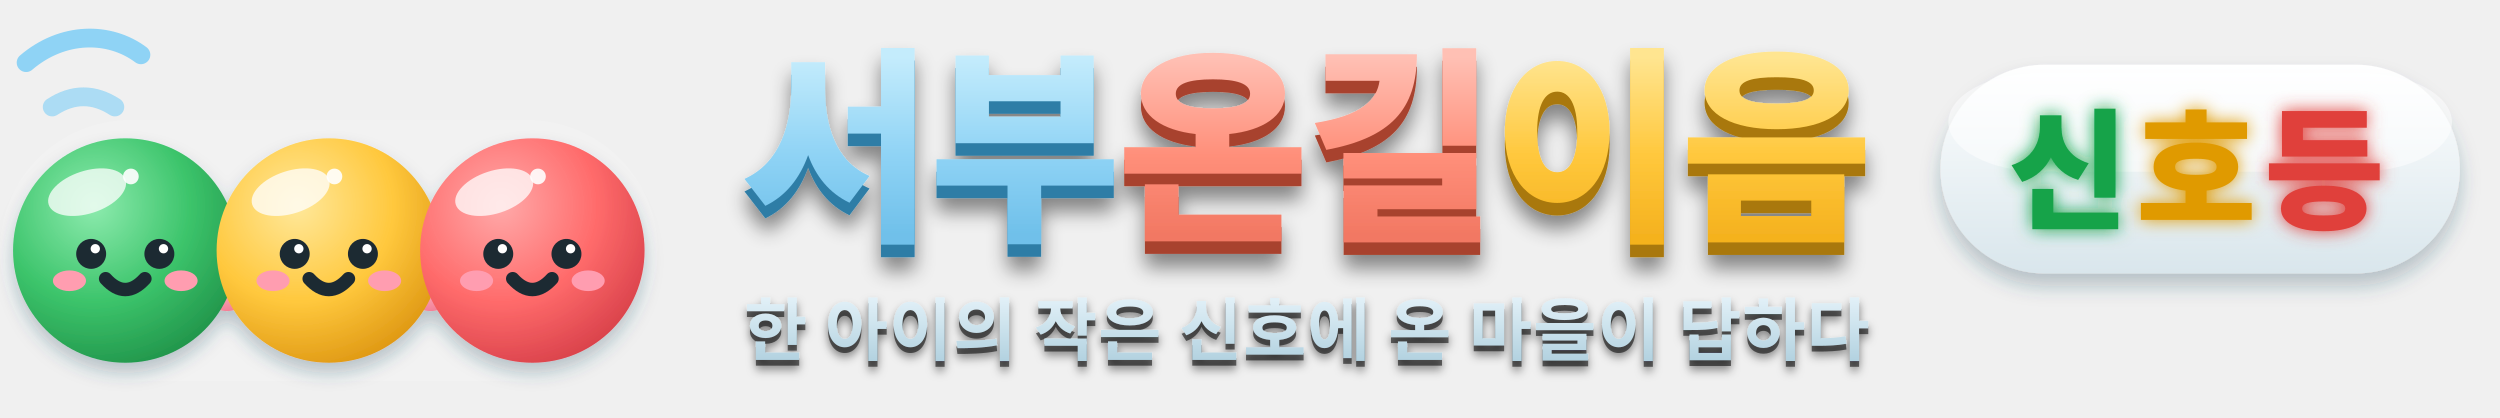
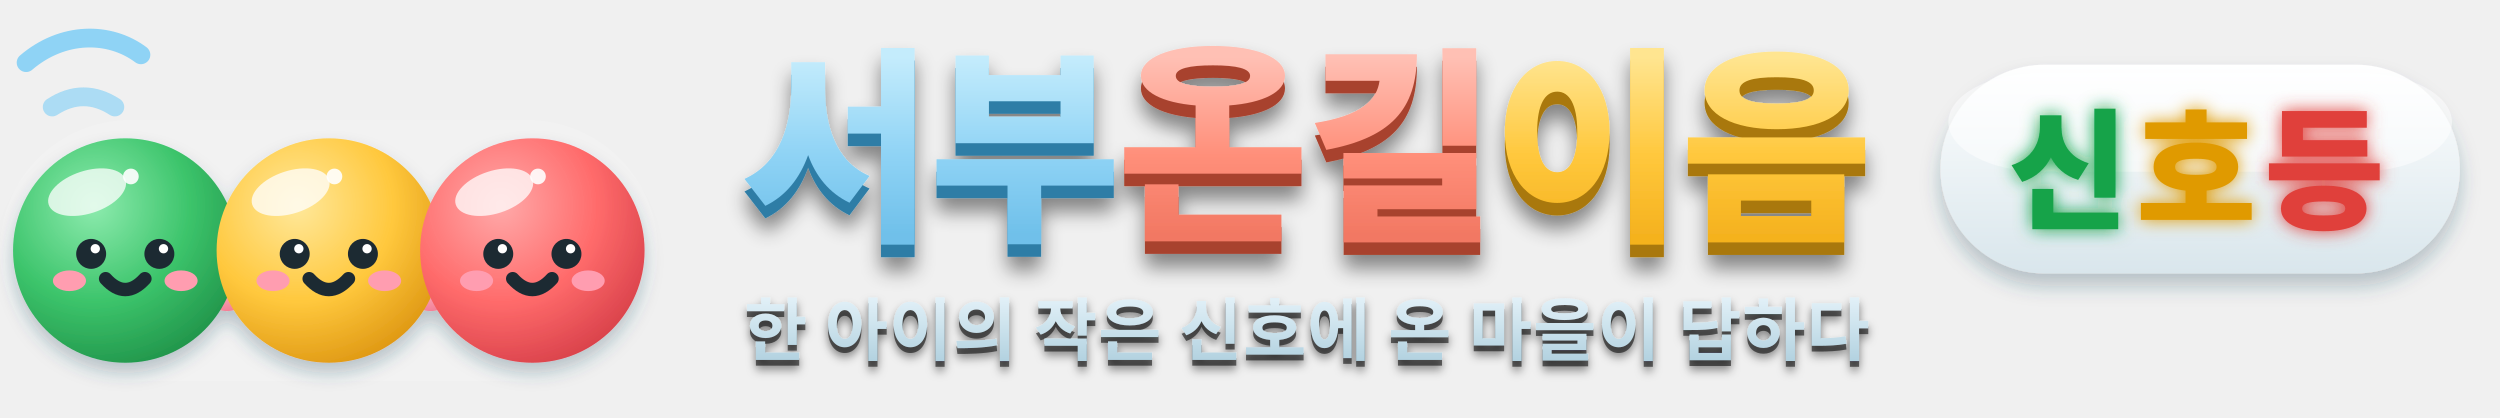
<svg xmlns="http://www.w3.org/2000/svg" viewBox="0 0 479 80" width="479" height="80" role="img" aria-label="서부온길이음 신호등">
  <g transform="translate(0 0) scale(1.0)">
    <defs>
      <radialGradient id="tdg" cx="36%" cy="30%" r="78%">
        <stop offset="0" stop-color="#8DEBAE" />
        <stop offset=".55" stop-color="#3CC46B" />
        <stop offset="1" stop-color="#1F9148" />
      </radialGradient>
      <radialGradient id="tdy" cx="36%" cy="30%" r="78%">
        <stop offset="0" stop-color="#FFE89A" />
        <stop offset=".55" stop-color="#FFC83D" />
        <stop offset="1" stop-color="#DC9410" />
      </radialGradient>
      <radialGradient id="tdr" cx="36%" cy="30%" r="78%">
        <stop offset="0" stop-color="#FFA9A9" />
        <stop offset=".55" stop-color="#FF6B6B" />
        <stop offset="1" stop-color="#D63E48" />
      </radialGradient>
      <radialGradient id="tdh" cx="40%" cy="35%" r="70%">
        <stop offset="0" stop-color="#FFC2CE" />
        <stop offset="1" stop-color="#F27C93" />
      </radialGradient>
      <filter id="tds" x="-20%" y="-20%" width="140%" height="150%">
        <feDropShadow dx="0" dy="2" stdDeviation="1.6" flood-color="#1E4A60" flood-opacity=".28" />
      </filter>
      <linearGradient id="tdp" x1="0" y1="0" x2="0" y2="1">
        <stop offset="0" stop-color="#F6FBFE" />
        <stop offset="1" stop-color="#D9ECF6" />
      </linearGradient>
    </defs>
    <rect x="0" y="23" width="126" height="50" rx="25" fill="#FFFFFF" opacity=".14" />
    <path d="M5 12c7-6 16-6 22-1.5" fill="none" stroke="#8FD3F5" stroke-width="3.6" stroke-linecap="round" />
    <path d="M10 20.5c4-2.6 8-2.6 12 0" fill="none" stroke="#8FD3F5" stroke-width="3.6" stroke-linecap="round" opacity=".7" />
    <g filter="url(#tds)">
      <circle cx="43.5" cy="55" r="4.6" fill="url(#tdh)" />
      <circle cx="82.5" cy="55" r="4.6" fill="url(#tdh)" />
      <circle cx="24" cy="48" r="21.5" fill="url(#tdg)" />
      <ellipse cx="16.69" cy="36.82" rx="7.74" ry="4.085" fill="#fff" opacity=".75" transform="rotate(-18 16.69 36.82)" />
      <circle cx="25.075" cy="33.81" r="1.505" fill="#fff" opacity=".9" />
      <circle cx="17.466" cy="48.645" r="2.871" fill="#1E2A33" />
      <circle cx="30.534" cy="48.645" r="2.871" fill="#1E2A33" />
      <circle cx="18.258" cy="47.655" r="0.891" fill="#fff" />
      <circle cx="31.326" cy="47.655" r="0.891" fill="#fff" />
      <path d="M20.238 53.397q3.762 4.158 7.524 0" fill="none" stroke="#1E2A33" stroke-width="2.574" stroke-linecap="round" />
      <ellipse cx="13.308" cy="53.793" rx="3.168" ry="1.98" fill="#FF9DB0" />
      <ellipse cx="34.692" cy="53.793" rx="3.168" ry="1.98" fill="#FF9DB0" />
      <circle cx="63" cy="48" r="21.5" fill="url(#tdy)" />
      <ellipse cx="55.69" cy="36.82" rx="7.74" ry="4.085" fill="#fff" opacity=".75" transform="rotate(-18 55.69 36.82)" />
      <circle cx="64.075" cy="33.81" r="1.505" fill="#fff" opacity=".9" />
      <circle cx="56.466" cy="48.645" r="2.871" fill="#1E2A33" />
      <circle cx="69.534" cy="48.645" r="2.871" fill="#1E2A33" />
      <circle cx="57.258" cy="47.655" r="0.891" fill="#fff" />
      <circle cx="70.326" cy="47.655" r="0.891" fill="#fff" />
      <path d="M59.238 53.397q3.762 4.158 7.524 0" fill="none" stroke="#1E2A33" stroke-width="2.574" stroke-linecap="round" />
      <ellipse cx="52.308" cy="53.793" rx="3.168" ry="1.98" fill="#FF9DB0" />
      <ellipse cx="73.692" cy="53.793" rx="3.168" ry="1.98" fill="#FF9DB0" />
      <circle cx="102" cy="48" r="21.5" fill="url(#tdr)" />
      <ellipse cx="94.69" cy="36.82" rx="7.74" ry="4.085" fill="#fff" opacity=".75" transform="rotate(-18 94.69 36.82)" />
      <circle cx="103.075" cy="33.81" r="1.505" fill="#fff" opacity=".9" />
      <circle cx="95.466" cy="48.645" r="2.871" fill="#1E2A33" />
      <circle cx="108.534" cy="48.645" r="2.871" fill="#1E2A33" />
      <circle cx="96.258" cy="47.655" r="0.891" fill="#fff" />
      <circle cx="109.326" cy="47.655" r="0.891" fill="#fff" />
      <path d="M98.238 53.397q3.762 4.158 7.524 0" fill="none" stroke="#1E2A33" stroke-width="2.574" stroke-linecap="round" />
      <ellipse cx="91.308" cy="53.793" rx="3.168" ry="1.98" fill="#FF9DB0" />
      <ellipse cx="112.692" cy="53.793" rx="3.168" ry="1.98" fill="#FF9DB0" />
    </g>
  </g>
  <defs>
    <linearGradient id="wdsky" x1="0" y1="11.0" x2="0" y2="45.0" gradientUnits="userSpaceOnUse">
      <stop offset="0" stop-color="#C4ECFC" />
      <stop offset=".55" stop-color="#8FD3F5" />
      <stop offset="1" stop-color="#6FC0EA" />
    </linearGradient>
    <linearGradient id="wdcoral" x1="0" y1="11.0" x2="0" y2="45.0" gradientUnits="userSpaceOnUse">
      <stop offset="0" stop-color="#FFC0B4" />
      <stop offset=".55" stop-color="#FF8F7A" />
      <stop offset="1" stop-color="#F27863" />
    </linearGradient>
    <linearGradient id="wdsun" x1="0" y1="11.0" x2="0" y2="45.0" gradientUnits="userSpaceOnUse">
      <stop offset="0" stop-color="#FFE590" />
      <stop offset=".55" stop-color="#FFC83D" />
      <stop offset="1" stop-color="#F5B21F" />
    </linearGradient>
    <filter id="wdws" x="-5%" y="-20%" width="110%" height="150%">
      <feDropShadow dx="0" dy="2.6" stdDeviation="1.8" flood-color="#000" flood-opacity=".45" />
    </filter>
  </defs>
  <g filter="url(#wdws)">
    <path d="M168.80 9.20V20.44H162.44V25.60H168.80V46.88H175.24V9.20ZM151.60 11.92V16.68C151.60 23.92 149.48 31.20 142.64 34.28L146.64 39.44C150.68 37.48 153.28 34.04 154.84 29.72C156.32 33.76 158.84 36.96 162.76 38.84L166.60 33.72C159.96 30.84 158.08 23.96 158.08 16.68V11.92Z M183.08 10.64V27.44H209.56V10.64H203.20V14.40H189.48V10.64ZM189.48 19.40H203.20V22.36H189.48ZM179.44 30.52V35.56H193.04V46.80H199.48V35.56H213.40V30.52Z" fill="#2F7DA6" transform="translate(0 2.4)" />
-     <path d="M232.40 15.20C237.00 15.20 239.52 16.04 239.52 17.96C239.52 19.92 237.00 20.76 232.40 20.76C227.80 20.76 225.28 19.92 225.28 17.96C225.28 16.04 227.80 15.20 232.40 15.20ZM232.40 10.12C224.16 10.12 218.60 13.16 218.60 17.96C218.60 22.16 222.72 24.96 229.08 25.68V28.20H215.40V33.28H249.36V28.20H235.52V25.68C242.00 25.00 246.20 22.20 246.20 17.96C246.20 13.16 240.64 10.12 232.40 10.12ZM219.36 35.32V46.24H245.52V41.12H225.80V35.32Z M276.36 9.24V27.92H282.84V9.24ZM253.96 10.40V15.48H264.32C263.84 19.08 261.00 22.12 251.92 23.56L254.12 28.72C266.40 26.40 271.48 21.04 271.48 10.40ZM257.44 41.48V46.44H283.60V41.48H263.92V40.08H282.84V29.32H257.40V34.20H276.32V35.52H257.44Z" fill="#A8432F" transform="translate(0 2.4)" />
+     <path d="M232.40 12.52C237.00 12.52 239.52 13.14 239.52 14.54C239.52 15.98 237.00 16.60 232.40 16.60C227.80 16.60 225.28 15.98 225.28 14.54C225.28 13.14 227.80 12.52 232.40 12.52ZM232.40 8.80C224.16 8.80 218.60 11.03 218.60 14.54C218.60 17.62 222.72 19.67 229.08 20.20V28.20H215.40V33.28H249.36V28.20H235.52V20.20C242.00 19.70 246.20 17.65 246.20 14.54C246.20 11.03 240.64 8.80 232.40 8.80ZM219.36 35.32V46.24H245.52V41.12H225.80V35.32Z M276.36 9.24V27.92H282.84V9.24ZM253.96 10.40V15.48H264.32C263.84 19.08 261.00 22.12 251.92 23.56L254.12 28.72C266.40 26.40 271.48 21.04 271.48 10.40ZM257.44 41.48V46.44H283.60V41.48H263.92V40.08H282.84V29.32H257.40V34.20H276.32V35.52H257.44Z" fill="#A8432F" transform="translate(0 2.4)" />
    <path d="M312.32 9.20V46.88H318.80V9.20ZM298.36 11.68C292.60 11.68 288.32 16.92 288.32 25.24C288.32 33.64 292.60 38.88 298.36 38.88C304.12 38.88 308.40 33.64 308.40 25.24C308.40 16.92 304.12 11.68 298.36 11.68ZM298.36 17.56C300.68 17.56 302.20 20.00 302.20 25.24C302.20 30.56 300.68 33.00 298.36 33.00C296.04 33.00 294.52 30.56 294.52 25.24C294.52 20.00 296.04 17.56 298.36 17.56Z M340.40 9.88C332.04 9.88 326.60 12.72 326.60 17.32C326.60 21.92 332.04 24.76 340.40 24.76C348.76 24.76 354.20 21.92 354.20 17.32C354.20 12.72 348.76 9.88 340.40 9.88ZM340.40 14.80C345.08 14.80 347.52 15.52 347.52 17.32C347.52 19.12 345.08 19.84 340.40 19.84C335.72 19.84 333.28 19.12 333.28 17.32C333.28 15.52 335.72 14.80 340.40 14.80ZM327.24 33.40V46.44H353.36V33.40ZM347.04 38.44V41.40H333.56V38.44ZM323.40 26.32V31.36H357.36V26.32Z" fill="#A9780A" transform="translate(0 2.4)" />
    <path d="M168.80 9.20V20.44H162.44V25.60H168.80V46.88H175.24V9.20ZM151.60 11.92V16.68C151.60 23.92 149.48 31.20 142.64 34.28L146.64 39.44C150.68 37.48 153.28 34.04 154.84 29.72C156.32 33.76 158.84 36.96 162.76 38.84L166.60 33.72C159.96 30.84 158.08 23.96 158.08 16.68V11.92Z M183.08 10.64V27.44H209.56V10.64H203.20V14.40H189.48V10.64ZM189.48 19.40H203.20V22.36H189.48ZM179.44 30.52V35.56H193.04V46.80H199.48V35.56H213.40V30.52Z" fill="url(#wdsky)" />
-     <path d="M232.40 15.20C237.00 15.20 239.52 16.04 239.52 17.96C239.52 19.92 237.00 20.76 232.40 20.76C227.80 20.76 225.28 19.92 225.28 17.96C225.28 16.04 227.80 15.20 232.40 15.20ZM232.40 10.12C224.16 10.12 218.60 13.16 218.60 17.96C218.60 22.16 222.72 24.96 229.08 25.68V28.20H215.40V33.28H249.36V28.20H235.52V25.68C242.00 25.00 246.20 22.20 246.20 17.96C246.20 13.16 240.64 10.12 232.40 10.12ZM219.36 35.32V46.24H245.52V41.12H225.80V35.32Z M276.36 9.24V27.92H282.84V9.24ZM253.96 10.40V15.48H264.32C263.84 19.08 261.00 22.12 251.92 23.56L254.12 28.72C266.40 26.40 271.48 21.04 271.48 10.40ZM257.44 41.48V46.44H283.60V41.48H263.92V40.08H282.84V29.32H257.40V34.20H276.32V35.52H257.44Z" fill="url(#wdcoral)" />
+     <path d="M232.40 12.52C237.00 12.52 239.52 13.14 239.52 14.54C239.52 15.98 237.00 16.60 232.40 16.60C227.80 16.60 225.28 15.98 225.28 14.54C225.28 13.14 227.80 12.52 232.40 12.52ZM232.40 8.80C224.16 8.80 218.60 11.03 218.60 14.54C218.60 17.62 222.72 19.67 229.08 20.20V28.20H215.40V33.28H249.36V28.20H235.52V20.20C242.00 19.70 246.20 17.65 246.20 14.54C246.20 11.03 240.64 8.80 232.40 8.80ZM219.36 35.32V46.24H245.52V41.12H225.80V35.32Z M276.36 9.24V27.92H282.84V9.24ZM253.96 10.40V15.48H264.32C263.84 19.08 261.00 22.12 251.92 23.56L254.12 28.72C266.40 26.40 271.48 21.04 271.48 10.40ZM257.44 41.48V46.44H283.60V41.48H263.92V40.08H282.84V29.32H257.40V34.20H276.32V35.52H257.44Z" fill="url(#wdcoral)" />
    <path d="M312.32 9.20V46.88H318.80V9.20ZM298.36 11.68C292.60 11.68 288.32 16.92 288.32 25.24C288.32 33.64 292.60 38.88 298.36 38.88C304.12 38.88 308.40 33.64 308.40 25.24C308.40 16.92 304.12 11.68 298.36 11.68ZM298.36 17.56C300.68 17.56 302.20 20.00 302.20 25.24C302.20 30.56 300.68 33.00 298.36 33.00C296.04 33.00 294.52 30.56 294.52 25.24C294.52 20.00 296.04 17.56 298.36 17.56Z M340.40 9.88C332.04 9.88 326.60 12.72 326.60 17.32C326.60 21.92 332.04 24.76 340.40 24.76C348.76 24.76 354.20 21.92 354.20 17.32C354.20 12.72 348.76 9.88 340.40 9.88ZM340.40 14.80C345.08 14.80 347.52 15.52 347.52 17.32C347.52 19.12 345.08 19.84 340.40 19.84C335.72 19.84 333.28 19.12 333.28 17.32C333.28 15.52 335.72 14.80 340.40 14.80ZM327.24 33.40V46.44H353.36V33.40ZM347.04 38.44V41.40H333.56V38.44ZM323.40 26.32V31.36H357.36V26.32Z" fill="url(#wdsun)" />
  </g>
  <defs>
    <filter id="gld" x="-30%" y="-30%" width="160%" height="160%">
      <feGaussianBlur stdDeviation="1.6" result="b" />
      <feMerge>
        <feMergeNode in="b" />
        <feMergeNode in="SourceGraphic" />
      </feMerge>
    </filter>
    <linearGradient id="bgd" x1="0" y1="0" x2="0" y2="1">
      <stop offset="0" stop-color="#FFFFFF" />
      <stop offset="1" stop-color="#D9E6EC" />
    </linearGradient>
    <filter id="bsd" x="-10%" y="-20%" width="120%" height="160%">
      <feDropShadow dx="0" dy="2.4" stdDeviation="1.8" flood-color="#1E4A60" flood-opacity=".28" />
    </filter>
  </defs>
  <rect x="371.8" y="12.4" width="99.5" height="40" rx="20.0" fill="url(#bgd)" filter="url(#bsd)" />
  <rect x="373.3" y="13.9" width="96.5" height="19.0" rx="18.0" fill="#fff" opacity=".5" />
  <g filter="url(#gld)">
    <path d="M16.48 -21.08V-4.03H20.53V-21.08ZM4.60 -5.70V2.02H21.05V-1.18H8.62V-5.70ZM6.05 -19.80V-17.57C6.05 -14.75 4.78 -11.58 0.62 -10.25L2.65 -7.05C5.33 -7.93 7.10 -9.62 8.15 -11.75C9.15 -9.78 10.83 -8.22 13.38 -7.43L15.40 -10.62C11.38 -11.85 10.18 -14.78 10.18 -17.57V-19.80Z" fill="#16A34A" transform="translate(384.8 41.9)" />
    <path d="M11.43 -11.48C14.10 -11.48 15.40 -11.05 15.40 -9.93C15.40 -8.80 14.10 -8.40 11.43 -8.40C8.75 -8.40 7.45 -8.80 7.45 -9.93C7.45 -11.05 8.75 -11.48 11.43 -11.48ZM9.45 -20.93V-18.45H1.73V-15.28H21.23V-18.45H13.48V-20.93ZM11.43 -14.58C6.45 -14.58 3.33 -12.85 3.33 -9.93C3.33 -7.40 5.62 -5.78 9.45 -5.38V-3.00H0.90V0.23H22.12V-3.00H13.48V-5.38C17.25 -5.80 19.53 -7.43 19.53 -9.93C19.53 -12.85 16.40 -14.58 11.43 -14.58Z" fill="#E09A00" transform="translate(409.3 41.9)" />
    <path d="M0.93 -10.60V-7.35H22.15V-10.60ZM11.43 -6.33C6.33 -6.33 3.23 -4.75 3.23 -1.95C3.23 0.83 6.33 2.40 11.43 2.40C16.53 2.40 19.62 0.83 19.62 -1.95C19.62 -4.75 16.53 -6.33 11.43 -6.33ZM11.43 -3.30C14.28 -3.30 15.55 -2.93 15.55 -1.95C15.55 -0.98 14.28 -0.62 11.43 -0.62C8.58 -0.62 7.30 -0.98 7.30 -1.95C7.30 -2.93 8.58 -3.30 11.43 -3.30ZM3.43 -20.62V-11.90H19.78V-15.05H7.43V-17.43H19.68V-20.62Z" fill="#E0413B" transform="translate(433.8 41.9)" />
  </g>
  <defs>
    <linearGradient id="gdtg" x1="0" y1="55" x2="0" y2="69" gradientUnits="userSpaceOnUse">
      <stop offset="0" stop-color="#EAF6FC" />
      <stop offset="1" stop-color="#B3D2E0" />
    </linearGradient>
    <filter id="gdts" x="-5%" y="-30%" width="110%" height="180%">
      <feDropShadow dx="0" dy="1.1" stdDeviation="0.77" flood-color="#000" flood-opacity=".5" />
    </filter>
  </defs>
  <g filter="url(#gdts)">
    <path d="M146.69 60.07C144.94 60.07 143.69 61.03 143.69 62.41C143.69 63.82 144.94 64.77 146.69 64.77C148.44 64.77 149.69 63.82 149.69 62.41C149.69 61.03 148.44 60.07 146.69 60.07ZM146.69 61.40C147.46 61.40 148.00 61.75 148.00 62.41C148.00 63.08 147.46 63.44 146.69 63.44C145.91 63.44 145.37 63.08 145.37 62.41C145.37 61.75 145.91 61.40 146.69 61.40ZM150.93 56.99V66.09H152.68V62.15H154.30V60.70H152.68V56.99ZM145.82 56.98V58.27H143.11V59.64H150.26V58.27H147.56V56.98ZM144.83 65.41V68.96H153.12V67.55H146.60V65.41Z  M161.85 57.82C160.00 57.82 158.65 59.51 158.65 62.18C158.65 64.84 160.00 66.54 161.85 66.54C163.69 66.54 165.05 64.84 165.05 62.18C165.05 59.51 163.69 57.82 161.85 57.82ZM161.85 59.41C162.75 59.41 163.37 60.37 163.37 62.18C163.37 63.99 162.75 64.95 161.85 64.95C160.95 64.95 160.33 63.99 160.33 62.18C160.33 60.37 160.95 59.41 161.85 59.41ZM166.36 56.99V69.17H168.13V63.02H169.89V61.58H168.13V56.99Z M179.24 56.97V69.18H180.99V56.97ZM174.43 57.82C172.59 57.82 171.23 59.51 171.23 62.18C171.23 64.84 172.59 66.54 174.43 66.54C176.28 66.54 177.63 64.84 177.63 62.18C177.63 59.51 176.28 57.82 174.43 57.82ZM174.43 59.41C175.33 59.41 175.95 60.37 175.95 62.18C175.95 63.99 175.33 64.95 174.43 64.95C173.52 64.95 172.91 63.99 172.91 62.18C172.91 60.37 173.52 59.41 174.43 59.41Z M187.10 57.80C185.18 57.80 183.74 59.05 183.74 60.79C183.74 62.54 185.18 63.79 187.10 63.79C189.01 63.79 190.44 62.54 190.44 60.79C190.44 59.05 189.01 57.80 187.10 57.80ZM187.10 59.30C188.02 59.30 188.73 59.83 188.73 60.79C188.73 61.74 188.02 62.31 187.10 62.31C186.16 62.31 185.45 61.74 185.45 60.79C185.45 59.83 186.16 59.30 187.10 59.30ZM191.59 56.97V69.18H193.34V56.97ZM183.44 66.72C185.55 66.72 188.41 66.69 191.05 66.17L190.93 64.91C188.35 65.28 185.37 65.30 183.24 65.30Z  M200.11 64.86V66.25H206.49V69.17H208.24V64.86ZM198.94 57.70V59.10H201.38C201.34 60.60 200.46 62.12 198.48 62.77L199.39 64.12C200.78 63.67 201.74 62.73 202.28 61.54C202.82 62.62 203.73 63.48 205.06 63.91L205.94 62.56C204.03 61.93 203.18 60.49 203.14 59.10H205.53V57.70ZM206.49 56.99V64.32H208.24V61.37H209.86V59.93H208.24V56.99Z M210.95 63.20V64.58H221.97V63.20ZM216.46 57.35C213.82 57.35 212.06 58.31 212.06 59.85C212.06 61.41 213.82 62.36 216.46 62.36C219.12 62.36 220.88 61.41 220.88 59.85C220.88 58.31 219.12 57.35 216.46 57.35ZM216.46 58.73C218.10 58.73 219.06 59.11 219.06 59.85C219.06 60.60 218.10 60.98 216.46 60.98C214.83 60.98 213.87 60.60 213.87 59.85C213.87 59.11 214.83 58.73 216.46 58.73ZM212.29 65.40V68.96H220.73V67.55H214.04V65.40Z  M234.81 56.99V65.87H236.56V56.99ZM228.44 65.02V68.96H236.87V67.55H230.19V65.02ZM229.30 57.67V58.85C229.30 60.45 228.44 62.15 226.39 62.85L227.29 64.24C228.71 63.75 229.67 62.77 230.21 61.53C230.73 62.67 231.67 63.57 233.02 64.03L233.90 62.65C231.92 62.00 231.07 60.43 231.07 58.85V57.67Z M244.21 61.77C245.74 61.77 246.55 62.10 246.55 62.79C246.55 63.49 245.74 63.81 244.21 63.81C242.69 63.81 241.87 63.49 241.87 62.79C241.87 62.10 242.69 61.77 244.21 61.77ZM243.36 57.11V58.51H239.22V59.90H249.25V58.51H245.11V57.11ZM244.21 60.41C241.67 60.41 240.10 61.29 240.10 62.79C240.10 64.12 241.32 64.96 243.36 65.13V66.54H238.74V67.95H249.77V66.54H245.11V65.13C247.12 64.95 248.34 64.11 248.34 62.79C248.34 61.29 246.75 60.41 244.21 60.41Z M259.84 56.98V69.16H261.49V56.98ZM253.77 59.49C254.44 59.49 254.83 60.40 254.83 62.27C254.83 64.12 254.44 65.04 253.77 65.04C253.10 65.04 252.72 64.12 252.72 62.27C252.72 60.40 253.10 59.49 253.77 59.49ZM253.77 57.84C252.17 57.84 251.13 59.52 251.13 62.27C251.13 65.03 252.17 66.70 253.77 66.70C255.27 66.70 256.26 65.27 256.40 62.87H257.35V68.62H258.98V57.18H257.35V61.47H256.39C256.21 59.19 255.23 57.84 253.77 57.84Z  M272.02 58.68C273.66 58.68 274.62 59.06 274.62 59.80C274.62 60.54 273.66 60.93 272.02 60.93C270.39 60.93 269.43 60.54 269.43 59.80C269.43 59.06 270.39 58.68 272.02 58.68ZM272.02 57.30C269.37 57.30 267.61 58.26 267.61 59.80C267.61 61.18 268.99 62.08 271.14 62.27V63.25H266.51V64.63H277.53V63.25H272.87V62.27C275.04 62.08 276.43 61.19 276.43 59.80C276.43 58.26 274.67 57.30 272.02 57.30ZM267.85 65.42V68.96H276.29V67.55H269.60V65.42Z  M282.37 58.13V66.20H288.19V58.13ZM286.47 59.51V64.83H284.09V59.51ZM289.77 56.99V69.17H291.53V63.02H293.30V61.58H291.53V56.99Z M299.79 57.15C297.02 57.15 295.39 57.89 295.39 59.24C295.39 60.58 297.02 61.32 299.79 61.32C302.58 61.32 304.21 60.58 304.21 59.24C304.21 57.89 302.58 57.15 299.79 57.15ZM299.79 58.44C301.56 58.44 302.39 58.69 302.39 59.24C302.39 59.80 301.56 60.03 299.79 60.03C298.05 60.03 297.20 59.80 297.20 59.24C297.20 58.69 298.05 58.44 299.79 58.44ZM294.29 61.89V63.27H305.30V61.89ZM295.56 67.76V69.09H304.29V67.76H297.30V67.07H303.96V63.95H295.55V65.24H302.24V65.86H295.56Z M314.94 56.97V69.18H316.69V56.97ZM310.13 57.82C308.29 57.82 306.94 59.51 306.94 62.18C306.94 64.84 308.29 66.54 310.13 66.54C311.99 66.54 313.34 64.84 313.34 62.18C313.34 59.51 311.99 57.82 310.13 57.82ZM310.13 59.41C311.04 59.41 311.66 60.37 311.66 62.18C311.66 63.99 311.04 64.95 310.13 64.95C309.23 64.95 308.62 63.99 308.62 62.18C308.62 60.37 309.23 59.41 310.13 59.41Z  M323.71 64.09V69.03H331.65V64.09H329.93V65.21H325.44V64.09ZM325.44 66.55H329.93V67.62H325.44ZM329.90 56.98V63.50H331.65V61.03H333.27V59.61H331.65V56.98ZM322.52 57.72V63.24H323.54C326.26 63.24 327.64 63.17 329.12 62.83L328.95 61.45C327.64 61.73 326.44 61.82 324.27 61.83V59.10H327.94V57.72Z M337.88 60.87C336.11 60.87 334.79 62.07 334.79 63.77C334.79 65.48 336.11 66.67 337.88 66.67C339.65 66.67 340.96 65.48 340.96 63.77C340.96 62.07 339.65 60.87 337.88 60.87ZM337.88 62.29C338.70 62.29 339.29 62.83 339.29 63.77C339.29 64.70 338.70 65.25 337.88 65.25C337.06 65.25 336.46 64.70 336.46 63.77C336.46 62.83 337.06 62.29 337.88 62.29ZM342.17 56.99V69.17H343.92V63.19H345.67V61.74H343.92V56.99ZM336.99 57.19V58.78H334.31V60.18H341.41V58.78H338.75V57.19Z M354.44 56.97V69.18H356.20V62.92H357.96V61.48H356.20V56.97ZM347.13 58.10V66.26H348.16C350.27 66.26 351.94 66.20 353.78 65.87L353.61 64.42C352.05 64.70 350.61 64.79 348.88 64.82V59.51H352.81V58.10Z" fill="#000000" opacity=".55" transform="translate(0 1.1)" />
    <path d="M146.69 60.07C144.94 60.07 143.69 61.03 143.69 62.41C143.69 63.82 144.94 64.77 146.69 64.77C148.44 64.77 149.69 63.82 149.69 62.41C149.69 61.03 148.44 60.07 146.69 60.07ZM146.69 61.40C147.46 61.40 148.00 61.75 148.00 62.41C148.00 63.08 147.46 63.44 146.69 63.44C145.91 63.44 145.37 63.08 145.37 62.41C145.37 61.75 145.91 61.40 146.69 61.40ZM150.93 56.99V66.09H152.68V62.15H154.30V60.70H152.68V56.99ZM145.82 56.98V58.27H143.11V59.64H150.26V58.27H147.56V56.98ZM144.83 65.41V68.96H153.12V67.55H146.60V65.41Z  M161.85 57.82C160.00 57.82 158.65 59.51 158.65 62.18C158.65 64.84 160.00 66.54 161.85 66.54C163.69 66.54 165.05 64.84 165.05 62.18C165.05 59.51 163.69 57.82 161.85 57.82ZM161.85 59.41C162.75 59.41 163.37 60.37 163.37 62.18C163.37 63.99 162.75 64.95 161.85 64.95C160.95 64.95 160.33 63.99 160.33 62.18C160.33 60.37 160.95 59.41 161.85 59.41ZM166.36 56.99V69.17H168.13V63.02H169.89V61.58H168.13V56.99Z M179.24 56.97V69.18H180.99V56.97ZM174.43 57.82C172.59 57.82 171.23 59.51 171.23 62.18C171.23 64.84 172.59 66.54 174.43 66.54C176.28 66.54 177.63 64.84 177.63 62.18C177.63 59.51 176.28 57.82 174.43 57.82ZM174.43 59.41C175.33 59.41 175.95 60.37 175.95 62.18C175.95 63.99 175.33 64.95 174.43 64.95C173.52 64.95 172.91 63.99 172.91 62.18C172.91 60.37 173.52 59.41 174.43 59.41Z M187.10 57.80C185.18 57.80 183.74 59.05 183.74 60.79C183.74 62.54 185.18 63.79 187.10 63.79C189.01 63.79 190.44 62.54 190.44 60.79C190.44 59.05 189.01 57.80 187.10 57.80ZM187.10 59.30C188.02 59.30 188.73 59.83 188.73 60.79C188.73 61.74 188.02 62.31 187.10 62.31C186.16 62.31 185.45 61.74 185.45 60.79C185.45 59.83 186.16 59.30 187.10 59.30ZM191.59 56.97V69.18H193.34V56.97ZM183.44 66.72C185.55 66.72 188.41 66.69 191.05 66.17L190.93 64.91C188.35 65.28 185.37 65.30 183.24 65.30Z  M200.11 64.86V66.25H206.49V69.17H208.24V64.86ZM198.94 57.70V59.10H201.38C201.34 60.60 200.46 62.12 198.48 62.77L199.39 64.12C200.78 63.67 201.74 62.73 202.28 61.54C202.82 62.62 203.73 63.48 205.06 63.91L205.94 62.56C204.03 61.93 203.18 60.49 203.14 59.10H205.53V57.70ZM206.49 56.99V64.32H208.24V61.37H209.86V59.93H208.24V56.99Z M210.95 63.20V64.58H221.97V63.20ZM216.46 57.35C213.82 57.35 212.06 58.31 212.06 59.85C212.06 61.41 213.82 62.36 216.46 62.36C219.12 62.36 220.88 61.41 220.88 59.85C220.88 58.31 219.12 57.35 216.46 57.35ZM216.46 58.73C218.10 58.73 219.06 59.11 219.06 59.85C219.06 60.60 218.10 60.98 216.46 60.98C214.83 60.98 213.87 60.60 213.87 59.85C213.87 59.11 214.83 58.73 216.46 58.73ZM212.29 65.40V68.96H220.73V67.55H214.04V65.40Z  M234.81 56.99V65.87H236.56V56.99ZM228.44 65.02V68.96H236.87V67.55H230.19V65.02ZM229.30 57.67V58.85C229.30 60.45 228.44 62.15 226.39 62.85L227.29 64.24C228.71 63.75 229.67 62.77 230.21 61.53C230.73 62.67 231.67 63.57 233.02 64.03L233.90 62.65C231.92 62.00 231.07 60.43 231.07 58.85V57.67Z M244.21 61.77C245.74 61.77 246.55 62.10 246.55 62.79C246.55 63.49 245.74 63.81 244.21 63.81C242.69 63.81 241.87 63.49 241.87 62.79C241.87 62.10 242.69 61.77 244.21 61.77ZM243.36 57.11V58.51H239.22V59.90H249.25V58.51H245.11V57.11ZM244.21 60.41C241.67 60.41 240.10 61.29 240.10 62.79C240.10 64.12 241.32 64.96 243.36 65.13V66.54H238.74V67.95H249.77V66.54H245.11V65.13C247.12 64.95 248.34 64.11 248.34 62.79C248.34 61.29 246.75 60.41 244.21 60.41Z M259.84 56.98V69.16H261.49V56.98ZM253.77 59.49C254.44 59.49 254.83 60.40 254.83 62.27C254.83 64.12 254.44 65.04 253.77 65.04C253.10 65.04 252.72 64.12 252.72 62.27C252.72 60.40 253.10 59.49 253.77 59.49ZM253.77 57.84C252.17 57.84 251.13 59.52 251.13 62.27C251.13 65.03 252.17 66.70 253.77 66.70C255.27 66.70 256.26 65.27 256.40 62.87H257.35V68.62H258.98V57.18H257.35V61.47H256.39C256.21 59.19 255.23 57.84 253.77 57.84Z  M272.02 58.68C273.66 58.68 274.62 59.06 274.62 59.80C274.62 60.54 273.66 60.93 272.02 60.93C270.39 60.93 269.43 60.54 269.43 59.80C269.43 59.06 270.39 58.68 272.02 58.68ZM272.02 57.30C269.37 57.30 267.61 58.26 267.61 59.80C267.61 61.18 268.99 62.08 271.14 62.27V63.25H266.51V64.63H277.53V63.25H272.87V62.27C275.04 62.08 276.43 61.19 276.43 59.80C276.43 58.26 274.67 57.30 272.02 57.30ZM267.85 65.42V68.96H276.29V67.55H269.60V65.42Z  M282.37 58.13V66.20H288.19V58.13ZM286.47 59.51V64.83H284.09V59.51ZM289.77 56.99V69.17H291.53V63.02H293.30V61.58H291.53V56.99Z M299.79 57.15C297.02 57.15 295.39 57.89 295.39 59.24C295.39 60.58 297.02 61.32 299.79 61.32C302.58 61.32 304.21 60.58 304.21 59.24C304.21 57.89 302.58 57.15 299.79 57.15ZM299.79 58.44C301.56 58.44 302.39 58.69 302.39 59.24C302.39 59.80 301.56 60.03 299.79 60.03C298.05 60.03 297.20 59.80 297.20 59.24C297.20 58.69 298.05 58.44 299.79 58.44ZM294.29 61.89V63.27H305.30V61.89ZM295.56 67.76V69.09H304.29V67.76H297.30V67.07H303.96V63.95H295.55V65.24H302.24V65.86H295.56Z M314.94 56.97V69.18H316.69V56.97ZM310.13 57.82C308.29 57.82 306.94 59.51 306.94 62.18C306.94 64.84 308.29 66.54 310.13 66.54C311.99 66.54 313.34 64.84 313.34 62.18C313.34 59.51 311.99 57.82 310.13 57.82ZM310.13 59.41C311.04 59.41 311.66 60.37 311.66 62.18C311.66 63.99 311.04 64.95 310.13 64.95C309.23 64.95 308.62 63.99 308.62 62.18C308.62 60.37 309.23 59.41 310.13 59.41Z  M323.71 64.09V69.03H331.65V64.09H329.93V65.21H325.44V64.09ZM325.44 66.55H329.93V67.62H325.44ZM329.90 56.98V63.50H331.65V61.03H333.27V59.61H331.65V56.98ZM322.52 57.72V63.24H323.54C326.26 63.24 327.64 63.17 329.12 62.83L328.95 61.45C327.64 61.73 326.44 61.82 324.27 61.83V59.10H327.94V57.72Z M337.88 60.87C336.11 60.87 334.79 62.07 334.79 63.77C334.79 65.48 336.11 66.67 337.88 66.67C339.65 66.67 340.96 65.48 340.96 63.77C340.96 62.07 339.65 60.87 337.88 60.87ZM337.88 62.29C338.70 62.29 339.29 62.83 339.29 63.77C339.29 64.70 338.70 65.25 337.88 65.25C337.06 65.25 336.46 64.70 336.46 63.77C336.46 62.83 337.06 62.29 337.88 62.29ZM342.17 56.99V69.17H343.92V63.19H345.67V61.74H343.92V56.99ZM336.99 57.19V58.78H334.31V60.18H341.41V58.78H338.75V57.19Z M354.44 56.97V69.18H356.20V62.92H357.96V61.48H356.20V56.97ZM347.13 58.10V66.26H348.16C350.27 66.26 351.94 66.20 353.78 65.87L353.61 64.42C352.05 64.70 350.61 64.79 348.88 64.82V59.51H352.81V58.10Z" fill="url(#gdtg)" />
  </g>
</svg>
